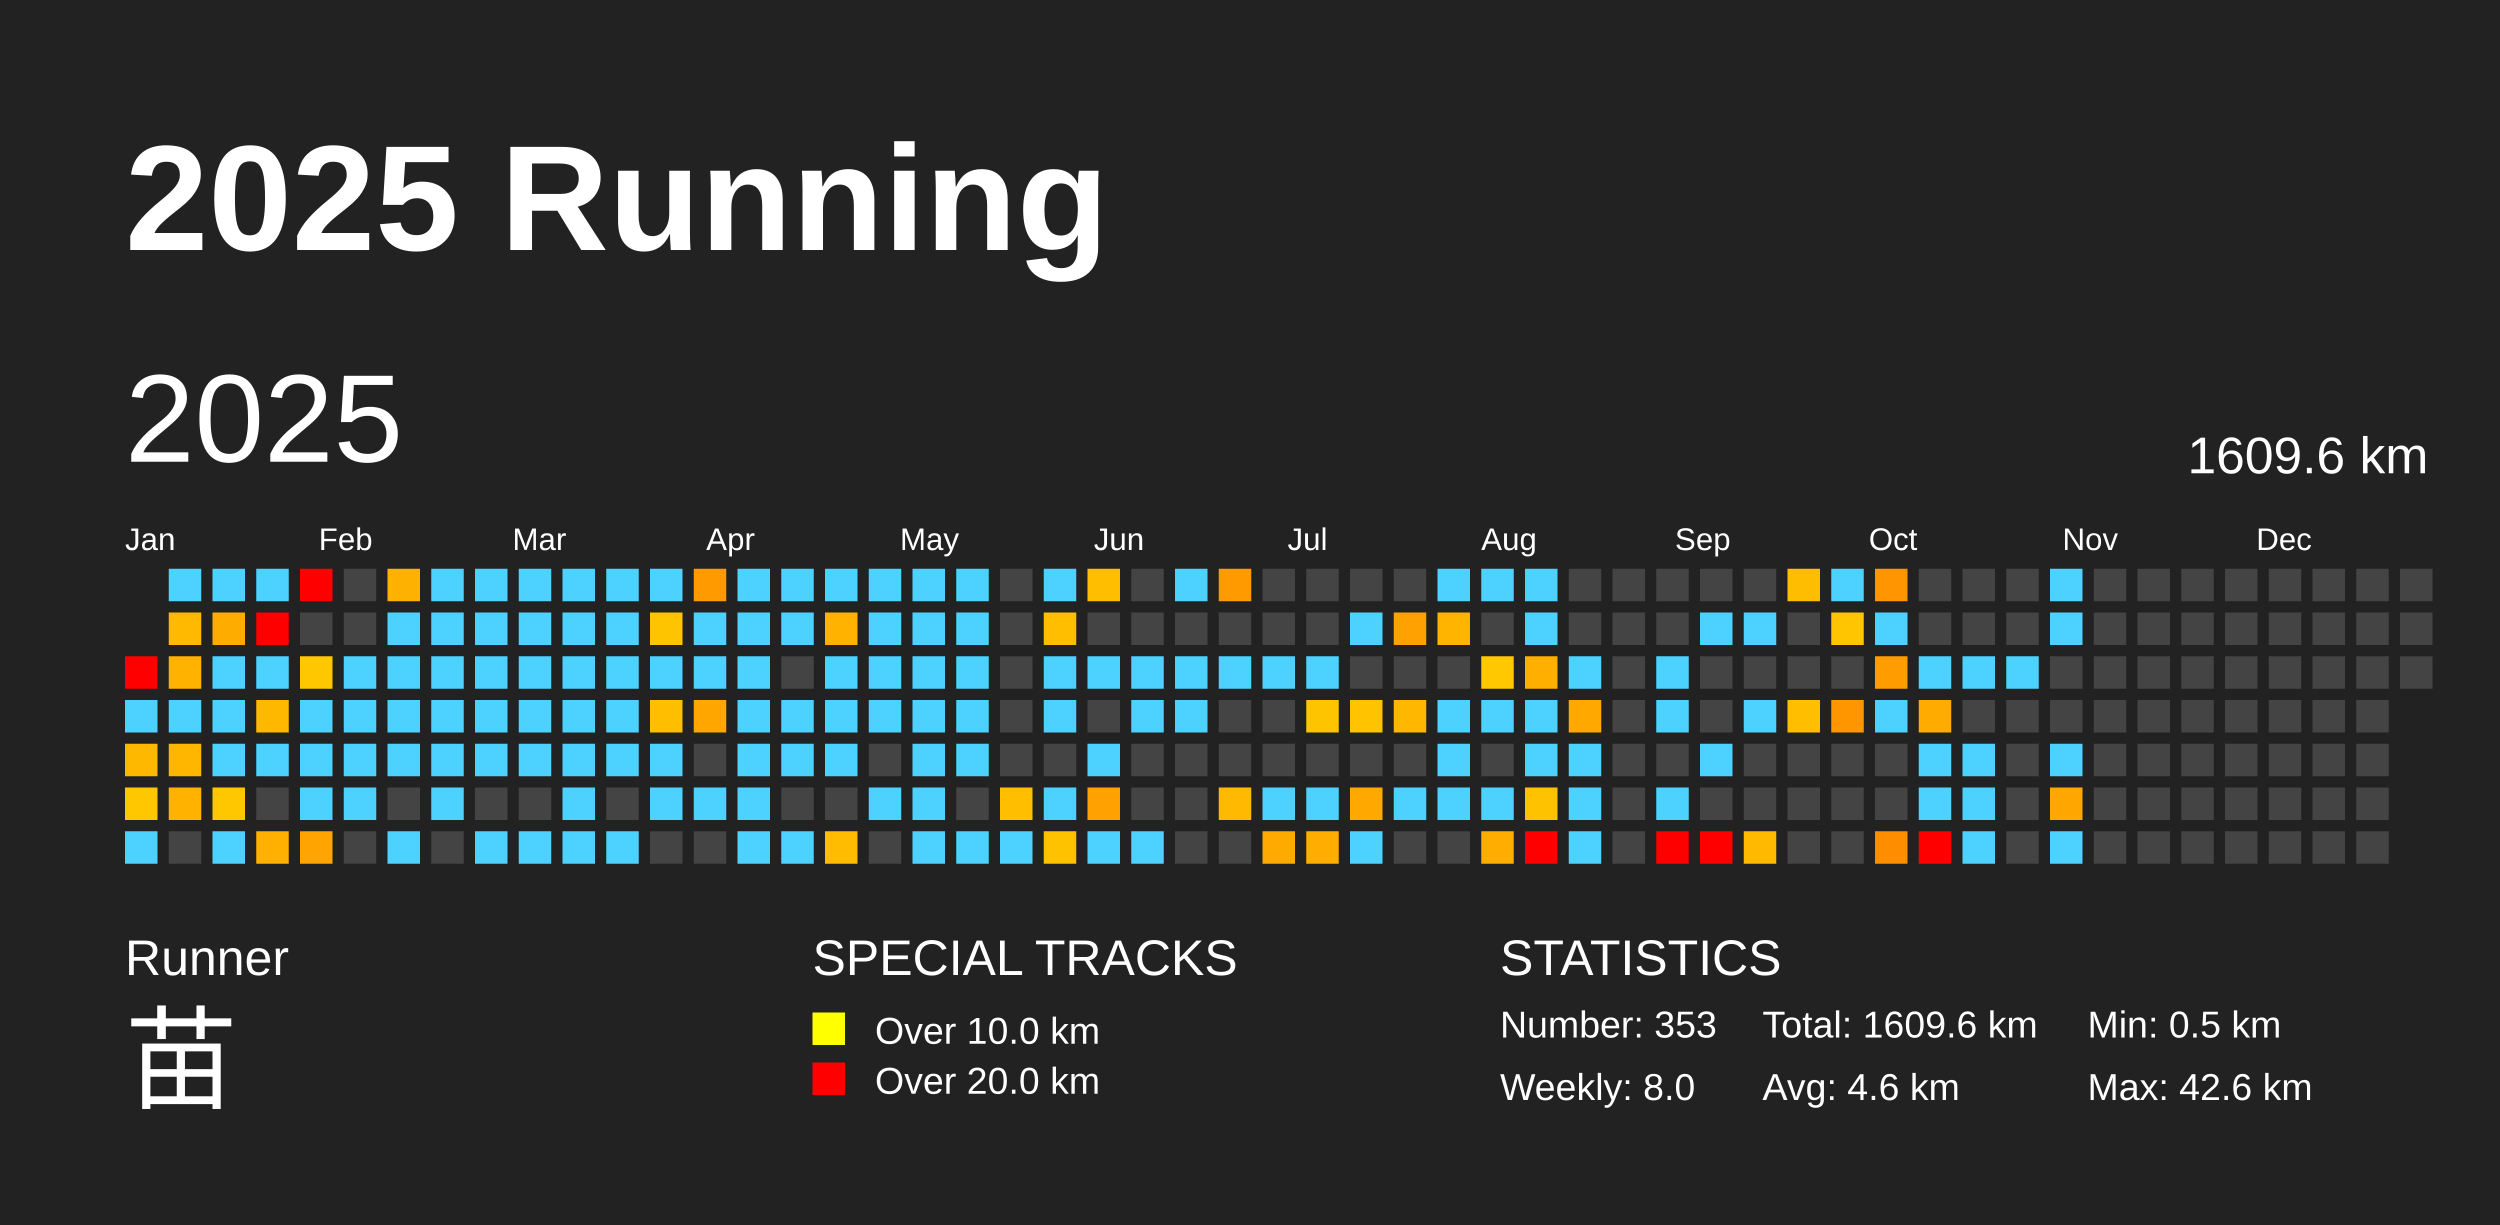
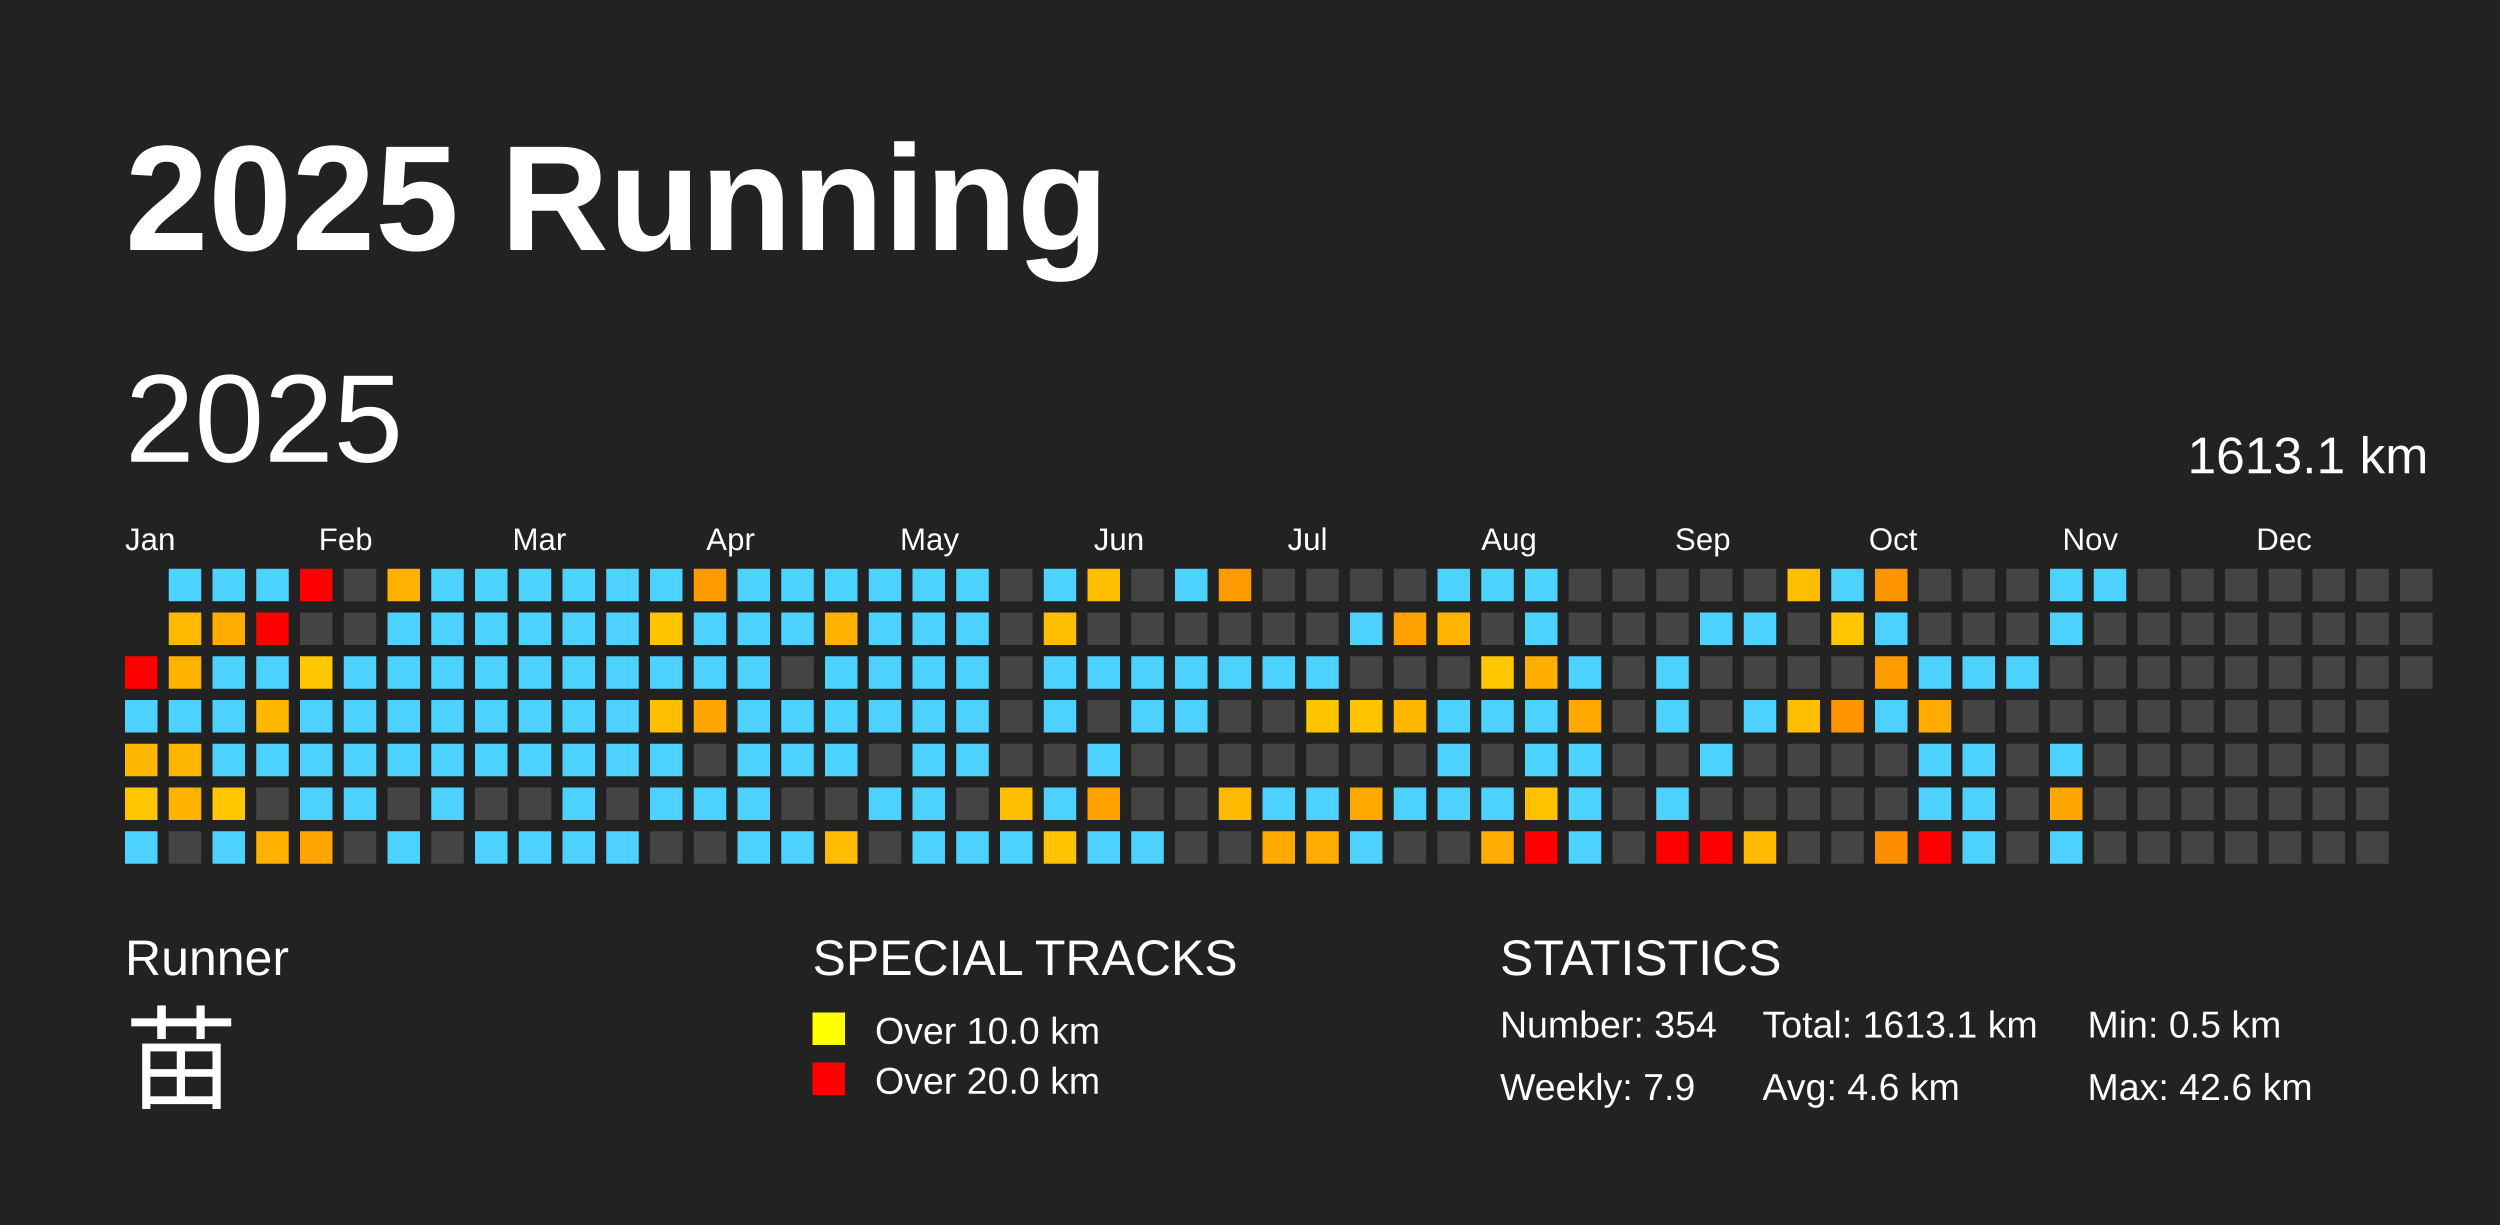
<svg xmlns="http://www.w3.org/2000/svg" baseProfile="full" height="98mm" version="1.1" viewBox="0,0,200,98" width="200mm">
  <defs />
  <rect fill="#222222" height="98" width="200" x="0" y="0" />
  <text fill="#FFFFFF" style="font-size:12px; font-family:Arial; font-weight:bold;" x="10" y="20">2025 Running</text>
  <text fill="#FFFFFF" style="font-size:4px; font-family:Arial" x="10" y="78">Runner</text>
  <text fill="#FFFFFF" style="font-size:9px; font-family:Arial" x="10" y="88">苗</text>
  <text fill="#FFFFFF" style="font-size:4px; font-family:Arial" x="65" y="78">SPECIAL TRACKS</text>
  <rect fill="yellow" height="2.6" width="2.6" x="65" y="81" />
  <text fill="#FFFFFF" style="font-size:3px; font-family:Arial" x="70" y="83.5">Over 10.0 km</text>
  <rect fill="red" height="2.6" width="2.6" x="65" y="85" />
  <text fill="#FFFFFF" style="font-size:3px; font-family:Arial" x="70" y="87.5">Over 20.0 km</text>
  <text fill="#FFFFFF" style="font-size:4px; font-family:Arial" x="120" y="78">STATISTICS</text>
-   <text fill="#FFFFFF" style="font-size:3px; font-family:Arial" x="120" y="83">Number: 353</text>
-   <text fill="#FFFFFF" style="font-size:3px; font-family:Arial" x="120" y="88">Weekly: 8.0</text>
-   <text fill="#FFFFFF" style="font-size:3px; font-family:Arial" x="141" y="83">Total: 1609.6 km</text>
+   <text fill="#FFFFFF" style="font-size:3px; font-family:Arial" x="120" y="83">Number: 354</text>
+   <text fill="#FFFFFF" style="font-size:3px; font-family:Arial" x="120" y="88">Weekly: 7.9</text>
+   <text fill="#FFFFFF" style="font-size:3px; font-family:Arial" x="141" y="83">Total: 1613.1 km</text>
  <text fill="#FFFFFF" style="font-size:3px; font-family:Arial" x="141" y="88">Avg: 4.6 km</text>
  <text fill="#FFFFFF" style="font-size:3px; font-family:Arial" x="167" y="83">Min: 0.5 km</text>
  <text fill="#FFFFFF" style="font-size:3px; font-family:Arial" x="167" y="88">Max: 42.6 km</text>
  <text dominant-baseline="hanging" fill="#FFFFFF" style="font-size:10.0px; font-family:Arial;" x="10" y="30">2025</text>
-   <text dominant-baseline="hanging" fill="#FFFFFF" style="font-size:4.125px; font-family:Arial;" x="175" y="35">1609.6 km</text>
+   <text dominant-baseline="hanging" fill="#FFFFFF" style="font-size:4.125px; font-family:Arial;" x="175" y="35">1613.1 km</text>
  <text fill="#FFFFFF" style="font-size:2.5px; font-family:Arial" x="10.0" y="44">Jan</text>
  <text fill="#FFFFFF" style="font-size:2.5px; font-family:Arial" x="25.5" y="44">Feb</text>
  <text fill="#FFFFFF" style="font-size:2.5px; font-family:Arial" x="41.0" y="44">Mar</text>
  <text fill="#FFFFFF" style="font-size:2.5px; font-family:Arial" x="56.5" y="44">Apr</text>
  <text fill="#FFFFFF" style="font-size:2.5px; font-family:Arial" x="72.0" y="44">May</text>
  <text fill="#FFFFFF" style="font-size:2.5px; font-family:Arial" x="87.5" y="44">Jun</text>
  <text fill="#FFFFFF" style="font-size:2.5px; font-family:Arial" x="103.0" y="44">Jul</text>
  <text fill="#FFFFFF" style="font-size:2.5px; font-family:Arial" x="118.5" y="44">Aug</text>
  <text fill="#FFFFFF" style="font-size:2.5px; font-family:Arial" x="134.0" y="44">Sep</text>
  <text fill="#FFFFFF" style="font-size:2.5px; font-family:Arial" x="149.5" y="44">Oct</text>
  <text fill="#FFFFFF" style="font-size:2.5px; font-family:Arial" x="165.0" y="44">Nov</text>
  <text fill="#FFFFFF" style="font-size:2.5px; font-family:Arial" x="180.5" y="44">Dec</text>
  <rect fill="red" height="2.6" width="2.6" x="10.0" y="52.5" />
  <rect fill="#4dd2ff" height="2.6" width="2.6" x="10.0" y="56.0" />
  <rect fill="#ffb800" height="2.6" width="2.6" x="10.0" y="59.5" />
  <rect fill="#ffc700" height="2.6" width="2.6" x="10.0" y="63.0" />
  <rect fill="#4dd2ff" height="2.6" width="2.6" x="10.0" y="66.5" />
  <rect fill="#4dd2ff" height="2.6" width="2.6" x="13.5" y="45.5" />
  <rect fill="#ffb900" height="2.6" width="2.6" x="13.5" y="49.0" />
  <rect fill="#ffb200" height="2.6" width="2.6" x="13.5" y="52.5" />
  <rect fill="#4dd2ff" height="2.6" width="2.6" x="13.5" y="56.0" />
  <rect fill="#ffb600" height="2.6" width="2.6" x="13.5" y="59.5" />
  <rect fill="#ffb300" height="2.6" width="2.6" x="13.5" y="63.0" />
  <rect fill="#444444" height="2.6" width="2.6" x="13.5" y="66.5" />
  <rect fill="#4dd2ff" height="2.6" width="2.6" x="17.0" y="45.5" />
  <rect fill="#ffac00" height="2.6" width="2.6" x="17.0" y="49.0" />
  <rect fill="#4dd2ff" height="2.6" width="2.6" x="17.0" y="52.5" />
  <rect fill="#4dd2ff" height="2.6" width="2.6" x="17.0" y="56.0" />
  <rect fill="#4dd2ff" height="2.6" width="2.6" x="17.0" y="59.5" />
  <rect fill="#ffc700" height="2.6" width="2.6" x="17.0" y="63.0" />
  <rect fill="#4dd2ff" height="2.6" width="2.6" x="17.0" y="66.5" />
  <rect fill="#4dd2ff" height="2.6" width="2.6" x="20.5" y="45.5" />
  <rect fill="red" height="2.6" width="2.6" x="20.5" y="49.0" />
  <rect fill="#4dd2ff" height="2.6" width="2.6" x="20.5" y="52.5" />
  <rect fill="#ffb800" height="2.6" width="2.6" x="20.5" y="56.0" />
  <rect fill="#4dd2ff" height="2.6" width="2.6" x="20.5" y="59.5" />
  <rect fill="#444444" height="2.6" width="2.6" x="20.5" y="63.0" />
  <rect fill="#ffb000" height="2.6" width="2.6" x="20.5" y="66.5" />
  <rect fill="red" height="2.6" width="2.6" x="24.0" y="45.5" />
  <rect fill="#444444" height="2.6" width="2.6" x="24.0" y="49.0" />
  <rect fill="#ffc700" height="2.6" width="2.6" x="24.0" y="52.5" />
  <rect fill="#4dd2ff" height="2.6" width="2.6" x="24.0" y="56.0" />
  <rect fill="#4dd2ff" height="2.6" width="2.6" x="24.0" y="59.5" />
  <rect fill="#4dd2ff" height="2.6" width="2.6" x="24.0" y="63.0" />
  <rect fill="#ffa400" height="2.6" width="2.6" x="24.0" y="66.5" />
  <rect fill="#444444" height="2.6" width="2.6" x="27.5" y="45.5" />
  <rect fill="#444444" height="2.6" width="2.6" x="27.5" y="49.0" />
  <rect fill="#4dd2ff" height="2.6" width="2.6" x="27.5" y="52.5" />
  <rect fill="#4dd2ff" height="2.6" width="2.6" x="27.5" y="56.0" />
  <rect fill="#4dd2ff" height="2.6" width="2.6" x="27.5" y="59.5" />
  <rect fill="#4dd2ff" height="2.6" width="2.6" x="27.5" y="63.0" />
  <rect fill="#444444" height="2.6" width="2.6" x="27.5" y="66.5" />
  <rect fill="#ffb100" height="2.6" width="2.6" x="31.0" y="45.5" />
  <rect fill="#4dd2ff" height="2.6" width="2.6" x="31.0" y="49.0" />
  <rect fill="#4dd2ff" height="2.6" width="2.6" x="31.0" y="52.5" />
  <rect fill="#4dd2ff" height="2.6" width="2.6" x="31.0" y="56.0" />
  <rect fill="#4dd2ff" height="2.6" width="2.6" x="31.0" y="59.5" />
  <rect fill="#444444" height="2.6" width="2.6" x="31.0" y="63.0" />
  <rect fill="#4dd2ff" height="2.6" width="2.6" x="31.0" y="66.5" />
  <rect fill="#4dd2ff" height="2.6" width="2.6" x="34.5" y="45.5" />
  <rect fill="#4dd2ff" height="2.6" width="2.6" x="34.5" y="49.0" />
  <rect fill="#4dd2ff" height="2.6" width="2.6" x="34.5" y="52.5" />
  <rect fill="#4dd2ff" height="2.6" width="2.6" x="34.5" y="56.0" />
  <rect fill="#4dd2ff" height="2.6" width="2.6" x="34.5" y="59.5" />
  <rect fill="#4dd2ff" height="2.6" width="2.6" x="34.5" y="63.0" />
  <rect fill="#444444" height="2.6" width="2.6" x="34.5" y="66.5" />
  <rect fill="#4dd2ff" height="2.6" width="2.6" x="38.0" y="45.5" />
  <rect fill="#4dd2ff" height="2.6" width="2.6" x="38.0" y="49.0" />
  <rect fill="#4dd2ff" height="2.6" width="2.6" x="38.0" y="52.5" />
  <rect fill="#4dd2ff" height="2.6" width="2.6" x="38.0" y="56.0" />
  <rect fill="#4dd2ff" height="2.6" width="2.6" x="38.0" y="59.5" />
  <rect fill="#444444" height="2.6" width="2.6" x="38.0" y="63.0" />
  <rect fill="#4dd2ff" height="2.6" width="2.6" x="38.0" y="66.5" />
  <rect fill="#4dd2ff" height="2.6" width="2.6" x="41.5" y="45.5" />
  <rect fill="#4dd2ff" height="2.6" width="2.6" x="41.5" y="49.0" />
  <rect fill="#4dd2ff" height="2.6" width="2.6" x="41.5" y="52.5" />
  <rect fill="#4dd2ff" height="2.6" width="2.6" x="41.5" y="56.0" />
  <rect fill="#4dd2ff" height="2.6" width="2.6" x="41.5" y="59.5" />
  <rect fill="#444444" height="2.6" width="2.6" x="41.5" y="63.0" />
  <rect fill="#4dd2ff" height="2.6" width="2.6" x="41.5" y="66.5" />
  <rect fill="#4dd2ff" height="2.6" width="2.6" x="45.0" y="45.5" />
  <rect fill="#4dd2ff" height="2.6" width="2.6" x="45.0" y="49.0" />
  <rect fill="#4dd2ff" height="2.6" width="2.6" x="45.0" y="52.5" />
  <rect fill="#4dd2ff" height="2.6" width="2.6" x="45.0" y="56.0" />
  <rect fill="#4dd2ff" height="2.6" width="2.6" x="45.0" y="59.5" />
  <rect fill="#4dd2ff" height="2.6" width="2.6" x="45.0" y="63.0" />
  <rect fill="#4dd2ff" height="2.6" width="2.6" x="45.0" y="66.5" />
  <rect fill="#4dd2ff" height="2.6" width="2.6" x="48.5" y="45.5" />
  <rect fill="#4dd2ff" height="2.6" width="2.6" x="48.5" y="49.0" />
  <rect fill="#4dd2ff" height="2.6" width="2.6" x="48.5" y="52.5" />
  <rect fill="#4dd2ff" height="2.6" width="2.6" x="48.5" y="56.0" />
  <rect fill="#4dd2ff" height="2.6" width="2.6" x="48.5" y="59.5" />
  <rect fill="#444444" height="2.6" width="2.6" x="48.5" y="63.0" />
  <rect fill="#4dd2ff" height="2.6" width="2.6" x="48.5" y="66.5" />
  <rect fill="#4dd2ff" height="2.6" width="2.6" x="52.0" y="45.5" />
  <rect fill="#ffc400" height="2.6" width="2.6" x="52.0" y="49.0" />
  <rect fill="#4dd2ff" height="2.6" width="2.6" x="52.0" y="52.5" />
  <rect fill="#ffbe00" height="2.6" width="2.6" x="52.0" y="56.0" />
  <rect fill="#4dd2ff" height="2.6" width="2.6" x="52.0" y="59.5" />
  <rect fill="#4dd2ff" height="2.6" width="2.6" x="52.0" y="63.0" />
  <rect fill="#444444" height="2.6" width="2.6" x="52.0" y="66.5" />
  <rect fill="#ff9b00" height="2.6" width="2.6" x="55.5" y="45.5" />
  <rect fill="#4dd2ff" height="2.6" width="2.6" x="55.5" y="49.0" />
  <rect fill="#4dd2ff" height="2.6" width="2.6" x="55.5" y="52.5" />
  <rect fill="#ffa700" height="2.6" width="2.6" x="55.5" y="56.0" />
  <rect fill="#444444" height="2.6" width="2.6" x="55.5" y="59.5" />
  <rect fill="#4dd2ff" height="2.6" width="2.6" x="55.5" y="63.0" />
  <rect fill="#444444" height="2.6" width="2.6" x="55.5" y="66.5" />
  <rect fill="#4dd2ff" height="2.6" width="2.6" x="59.0" y="45.5" />
  <rect fill="#4dd2ff" height="2.6" width="2.6" x="59.0" y="49.0" />
  <rect fill="#4dd2ff" height="2.6" width="2.6" x="59.0" y="52.5" />
  <rect fill="#4dd2ff" height="2.6" width="2.6" x="59.0" y="56.0" />
  <rect fill="#4dd2ff" height="2.6" width="2.6" x="59.0" y="59.5" />
  <rect fill="#4dd2ff" height="2.6" width="2.6" x="59.0" y="63.0" />
  <rect fill="#4dd2ff" height="2.6" width="2.6" x="59.0" y="66.5" />
  <rect fill="#4dd2ff" height="2.6" width="2.6" x="62.5" y="45.5" />
  <rect fill="#4dd2ff" height="2.6" width="2.6" x="62.5" y="49.0" />
  <rect fill="#444444" height="2.6" width="2.6" x="62.5" y="52.5" />
  <rect fill="#4dd2ff" height="2.6" width="2.6" x="62.5" y="56.0" />
  <rect fill="#4dd2ff" height="2.6" width="2.6" x="62.5" y="59.5" />
  <rect fill="#444444" height="2.6" width="2.6" x="62.5" y="63.0" />
  <rect fill="#4dd2ff" height="2.6" width="2.6" x="62.5" y="66.5" />
  <rect fill="#4dd2ff" height="2.6" width="2.6" x="66.0" y="45.5" />
  <rect fill="#ffb300" height="2.6" width="2.6" x="66.0" y="49.0" />
  <rect fill="#4dd2ff" height="2.6" width="2.6" x="66.0" y="52.5" />
  <rect fill="#4dd2ff" height="2.6" width="2.6" x="66.0" y="56.0" />
  <rect fill="#4dd2ff" height="2.6" width="2.6" x="66.0" y="59.5" />
  <rect fill="#444444" height="2.6" width="2.6" x="66.0" y="63.0" />
  <rect fill="#ffbc00" height="2.6" width="2.6" x="66.0" y="66.5" />
  <rect fill="#4dd2ff" height="2.6" width="2.6" x="69.5" y="45.5" />
  <rect fill="#4dd2ff" height="2.6" width="2.6" x="69.5" y="49.0" />
  <rect fill="#4dd2ff" height="2.6" width="2.6" x="69.5" y="52.5" />
  <rect fill="#4dd2ff" height="2.6" width="2.6" x="69.5" y="56.0" />
  <rect fill="#444444" height="2.6" width="2.6" x="69.5" y="59.5" />
  <rect fill="#4dd2ff" height="2.6" width="2.6" x="69.5" y="63.0" />
  <rect fill="#444444" height="2.6" width="2.6" x="69.5" y="66.5" />
  <rect fill="#4dd2ff" height="2.6" width="2.6" x="73.0" y="45.5" />
  <rect fill="#4dd2ff" height="2.6" width="2.6" x="73.0" y="49.0" />
  <rect fill="#4dd2ff" height="2.6" width="2.6" x="73.0" y="52.5" />
  <rect fill="#4dd2ff" height="2.6" width="2.6" x="73.0" y="56.0" />
  <rect fill="#4dd2ff" height="2.6" width="2.6" x="73.0" y="59.5" />
  <rect fill="#4dd2ff" height="2.6" width="2.6" x="73.0" y="63.0" />
  <rect fill="#4dd2ff" height="2.6" width="2.6" x="73.0" y="66.5" />
  <rect fill="#4dd2ff" height="2.6" width="2.6" x="76.5" y="45.5" />
  <rect fill="#4dd2ff" height="2.6" width="2.6" x="76.5" y="49.0" />
  <rect fill="#4dd2ff" height="2.6" width="2.6" x="76.5" y="52.5" />
  <rect fill="#4dd2ff" height="2.6" width="2.6" x="76.5" y="56.0" />
  <rect fill="#4dd2ff" height="2.6" width="2.6" x="76.5" y="59.5" />
  <rect fill="#444444" height="2.6" width="2.6" x="76.5" y="63.0" />
  <rect fill="#4dd2ff" height="2.6" width="2.6" x="76.5" y="66.5" />
  <rect fill="#444444" height="2.6" width="2.6" x="80.0" y="45.5" />
  <rect fill="#444444" height="2.6" width="2.6" x="80.0" y="49.0" />
  <rect fill="#444444" height="2.6" width="2.6" x="80.0" y="52.5" />
  <rect fill="#444444" height="2.6" width="2.6" x="80.0" y="56.0" />
  <rect fill="#444444" height="2.6" width="2.6" x="80.0" y="59.5" />
  <rect fill="#ffbe00" height="2.6" width="2.6" x="80.0" y="63.0" />
  <rect fill="#4dd2ff" height="2.6" width="2.6" x="80.0" y="66.5" />
  <rect fill="#4dd2ff" height="2.6" width="2.6" x="83.5" y="45.5" />
  <rect fill="#ffbe00" height="2.6" width="2.6" x="83.5" y="49.0" />
  <rect fill="#4dd2ff" height="2.6" width="2.6" x="83.5" y="52.5" />
  <rect fill="#4dd2ff" height="2.6" width="2.6" x="83.5" y="56.0" />
  <rect fill="#444444" height="2.6" width="2.6" x="83.5" y="59.5" />
  <rect fill="#4dd2ff" height="2.6" width="2.6" x="83.5" y="63.0" />
  <rect fill="#ffc200" height="2.6" width="2.6" x="83.5" y="66.5" />
  <rect fill="#ffbf00" height="2.6" width="2.6" x="87.0" y="45.5" />
  <rect fill="#444444" height="2.6" width="2.6" x="87.0" y="49.0" />
  <rect fill="#4dd2ff" height="2.6" width="2.6" x="87.0" y="52.5" />
  <rect fill="#444444" height="2.6" width="2.6" x="87.0" y="56.0" />
  <rect fill="#4dd2ff" height="2.6" width="2.6" x="87.0" y="59.5" />
  <rect fill="#ffa100" height="2.6" width="2.6" x="87.0" y="63.0" />
  <rect fill="#4dd2ff" height="2.6" width="2.6" x="87.0" y="66.5" />
  <rect fill="#444444" height="2.6" width="2.6" x="90.5" y="45.5" />
  <rect fill="#444444" height="2.6" width="2.6" x="90.5" y="49.0" />
  <rect fill="#4dd2ff" height="2.6" width="2.6" x="90.5" y="52.5" />
  <rect fill="#4dd2ff" height="2.6" width="2.6" x="90.5" y="56.0" />
  <rect fill="#444444" height="2.6" width="2.6" x="90.5" y="59.5" />
  <rect fill="#444444" height="2.6" width="2.6" x="90.5" y="63.0" />
  <rect fill="#4dd2ff" height="2.6" width="2.6" x="90.5" y="66.5" />
  <rect fill="#4dd2ff" height="2.6" width="2.6" x="94.0" y="45.5" />
  <rect fill="#444444" height="2.6" width="2.6" x="94.0" y="49.0" />
  <rect fill="#4dd2ff" height="2.6" width="2.6" x="94.0" y="52.5" />
  <rect fill="#4dd2ff" height="2.6" width="2.6" x="94.0" y="56.0" />
  <rect fill="#444444" height="2.6" width="2.6" x="94.0" y="59.5" />
  <rect fill="#444444" height="2.6" width="2.6" x="94.0" y="63.0" />
  <rect fill="#444444" height="2.6" width="2.6" x="94.0" y="66.5" />
  <rect fill="#ff9b00" height="2.6" width="2.6" x="97.5" y="45.5" />
  <rect fill="#444444" height="2.6" width="2.6" x="97.5" y="49.0" />
  <rect fill="#4dd2ff" height="2.6" width="2.6" x="97.5" y="52.5" />
  <rect fill="#444444" height="2.6" width="2.6" x="97.5" y="56.0" />
  <rect fill="#444444" height="2.6" width="2.6" x="97.5" y="59.5" />
  <rect fill="#ffb900" height="2.6" width="2.6" x="97.5" y="63.0" />
  <rect fill="#444444" height="2.6" width="2.6" x="97.5" y="66.5" />
  <rect fill="#444444" height="2.6" width="2.6" x="101.0" y="45.5" />
  <rect fill="#444444" height="2.6" width="2.6" x="101.0" y="49.0" />
  <rect fill="#4dd2ff" height="2.6" width="2.6" x="101.0" y="52.5" />
  <rect fill="#444444" height="2.6" width="2.6" x="101.0" y="56.0" />
  <rect fill="#444444" height="2.6" width="2.6" x="101.0" y="59.5" />
  <rect fill="#4dd2ff" height="2.6" width="2.6" x="101.0" y="63.0" />
  <rect fill="#ffaa00" height="2.6" width="2.6" x="101.0" y="66.5" />
  <rect fill="#444444" height="2.6" width="2.6" x="104.5" y="45.5" />
  <rect fill="#444444" height="2.6" width="2.6" x="104.5" y="49.0" />
  <rect fill="#4dd2ff" height="2.6" width="2.6" x="104.5" y="52.5" />
  <rect fill="#ffc400" height="2.6" width="2.6" x="104.5" y="56.0" />
  <rect fill="#444444" height="2.6" width="2.6" x="104.5" y="59.5" />
  <rect fill="#4dd2ff" height="2.6" width="2.6" x="104.5" y="63.0" />
  <rect fill="#ffad00" height="2.6" width="2.6" x="104.5" y="66.5" />
  <rect fill="#444444" height="2.6" width="2.6" x="108.0" y="45.5" />
  <rect fill="#4dd2ff" height="2.6" width="2.6" x="108.0" y="49.0" />
  <rect fill="#444444" height="2.6" width="2.6" x="108.0" y="52.5" />
  <rect fill="#ffc300" height="2.6" width="2.6" x="108.0" y="56.0" />
  <rect fill="#444444" height="2.6" width="2.6" x="108.0" y="59.5" />
  <rect fill="#ffa800" height="2.6" width="2.6" x="108.0" y="63.0" />
  <rect fill="#4dd2ff" height="2.6" width="2.6" x="108.0" y="66.5" />
  <rect fill="#444444" height="2.6" width="2.6" x="111.5" y="45.5" />
  <rect fill="#ffa100" height="2.6" width="2.6" x="111.5" y="49.0" />
  <rect fill="#444444" height="2.6" width="2.6" x="111.5" y="52.5" />
  <rect fill="#ffb700" height="2.6" width="2.6" x="111.5" y="56.0" />
  <rect fill="#444444" height="2.6" width="2.6" x="111.5" y="59.5" />
  <rect fill="#4dd2ff" height="2.6" width="2.6" x="111.5" y="63.0" />
  <rect fill="#444444" height="2.6" width="2.6" x="111.5" y="66.5" />
  <rect fill="#4dd2ff" height="2.6" width="2.6" x="115.0" y="45.5" />
  <rect fill="#ffb500" height="2.6" width="2.6" x="115.0" y="49.0" />
  <rect fill="#444444" height="2.6" width="2.6" x="115.0" y="52.5" />
  <rect fill="#4dd2ff" height="2.6" width="2.6" x="115.0" y="56.0" />
  <rect fill="#4dd2ff" height="2.6" width="2.6" x="115.0" y="59.5" />
  <rect fill="#4dd2ff" height="2.6" width="2.6" x="115.0" y="63.0" />
  <rect fill="#444444" height="2.6" width="2.6" x="115.0" y="66.5" />
  <rect fill="#4dd2ff" height="2.6" width="2.6" x="118.5" y="45.5" />
  <rect fill="#444444" height="2.6" width="2.6" x="118.5" y="49.0" />
  <rect fill="#ffc800" height="2.6" width="2.6" x="118.5" y="52.5" />
  <rect fill="#4dd2ff" height="2.6" width="2.6" x="118.5" y="56.0" />
  <rect fill="#444444" height="2.6" width="2.6" x="118.5" y="59.5" />
  <rect fill="#4dd2ff" height="2.6" width="2.6" x="118.5" y="63.0" />
  <rect fill="#ffad00" height="2.6" width="2.6" x="118.5" y="66.5" />
  <rect fill="#4dd2ff" height="2.6" width="2.6" x="122.0" y="45.5" />
  <rect fill="#4dd2ff" height="2.6" width="2.6" x="122.0" y="49.0" />
  <rect fill="#ffaf00" height="2.6" width="2.6" x="122.0" y="52.5" />
  <rect fill="#4dd2ff" height="2.6" width="2.6" x="122.0" y="56.0" />
  <rect fill="#4dd2ff" height="2.6" width="2.6" x="122.0" y="59.5" />
  <rect fill="#ffc200" height="2.6" width="2.6" x="122.0" y="63.0" />
  <rect fill="red" height="2.6" width="2.6" x="122.0" y="66.5" />
  <rect fill="#444444" height="2.6" width="2.6" x="125.5" y="45.5" />
  <rect fill="#444444" height="2.6" width="2.6" x="125.5" y="49.0" />
  <rect fill="#4dd2ff" height="2.6" width="2.6" x="125.5" y="52.5" />
  <rect fill="#ffa900" height="2.6" width="2.6" x="125.5" y="56.0" />
  <rect fill="#4dd2ff" height="2.6" width="2.6" x="125.5" y="59.5" />
  <rect fill="#4dd2ff" height="2.6" width="2.6" x="125.5" y="63.0" />
  <rect fill="#4dd2ff" height="2.6" width="2.6" x="125.5" y="66.5" />
  <rect fill="#444444" height="2.6" width="2.6" x="129.0" y="45.5" />
  <rect fill="#444444" height="2.6" width="2.6" x="129.0" y="49.0" />
  <rect fill="#444444" height="2.6" width="2.6" x="129.0" y="52.5" />
  <rect fill="#444444" height="2.6" width="2.6" x="129.0" y="56.0" />
  <rect fill="#444444" height="2.6" width="2.6" x="129.0" y="59.5" />
  <rect fill="#444444" height="2.6" width="2.6" x="129.0" y="63.0" />
  <rect fill="#444444" height="2.6" width="2.6" x="129.0" y="66.5" />
  <rect fill="#444444" height="2.6" width="2.6" x="132.5" y="45.5" />
  <rect fill="#444444" height="2.6" width="2.6" x="132.5" y="49.0" />
  <rect fill="#4dd2ff" height="2.6" width="2.6" x="132.5" y="52.5" />
  <rect fill="#4dd2ff" height="2.6" width="2.6" x="132.5" y="56.0" />
  <rect fill="#444444" height="2.6" width="2.6" x="132.5" y="59.5" />
  <rect fill="#4dd2ff" height="2.6" width="2.6" x="132.5" y="63.0" />
  <rect fill="red" height="2.6" width="2.6" x="132.5" y="66.5" />
  <rect fill="#444444" height="2.6" width="2.6" x="136.0" y="45.5" />
  <rect fill="#4dd2ff" height="2.6" width="2.6" x="136.0" y="49.0" />
  <rect fill="#444444" height="2.6" width="2.6" x="136.0" y="52.5" />
  <rect fill="#444444" height="2.6" width="2.6" x="136.0" y="56.0" />
  <rect fill="#4dd2ff" height="2.6" width="2.6" x="136.0" y="59.5" />
  <rect fill="#444444" height="2.6" width="2.6" x="136.0" y="63.0" />
  <rect fill="red" height="2.6" width="2.6" x="136.0" y="66.5" />
  <rect fill="#444444" height="2.6" width="2.6" x="139.5" y="45.5" />
  <rect fill="#4dd2ff" height="2.6" width="2.6" x="139.5" y="49.0" />
  <rect fill="#444444" height="2.6" width="2.6" x="139.5" y="52.5" />
  <rect fill="#4dd2ff" height="2.6" width="2.6" x="139.5" y="56.0" />
  <rect fill="#444444" height="2.6" width="2.6" x="139.5" y="59.5" />
  <rect fill="#444444" height="2.6" width="2.6" x="139.5" y="63.0" />
  <rect fill="#ffb900" height="2.6" width="2.6" x="139.5" y="66.5" />
  <rect fill="#ffbd00" height="2.6" width="2.6" x="143.0" y="45.5" />
  <rect fill="#444444" height="2.6" width="2.6" x="143.0" y="49.0" />
  <rect fill="#444444" height="2.6" width="2.6" x="143.0" y="52.5" />
  <rect fill="#ffbf00" height="2.6" width="2.6" x="143.0" y="56.0" />
  <rect fill="#444444" height="2.6" width="2.6" x="143.0" y="59.5" />
  <rect fill="#444444" height="2.6" width="2.6" x="143.0" y="63.0" />
  <rect fill="#444444" height="2.6" width="2.6" x="143.0" y="66.5" />
  <rect fill="#4dd2ff" height="2.6" width="2.6" x="146.5" y="45.5" />
  <rect fill="#ffc600" height="2.6" width="2.6" x="146.5" y="49.0" />
  <rect fill="#444444" height="2.6" width="2.6" x="146.5" y="52.5" />
  <rect fill="#ff9600" height="2.6" width="2.6" x="146.5" y="56.0" />
  <rect fill="#444444" height="2.6" width="2.6" x="146.5" y="59.5" />
  <rect fill="#444444" height="2.6" width="2.6" x="146.5" y="63.0" />
  <rect fill="#444444" height="2.6" width="2.6" x="146.5" y="66.5" />
  <rect fill="#ff9500" height="2.6" width="2.6" x="150.0" y="45.5" />
  <rect fill="#4dd2ff" height="2.6" width="2.6" x="150.0" y="49.0" />
  <rect fill="#ff9d00" height="2.6" width="2.6" x="150.0" y="52.5" />
  <rect fill="#4dd2ff" height="2.6" width="2.6" x="150.0" y="56.0" />
  <rect fill="#444444" height="2.6" width="2.6" x="150.0" y="59.5" />
  <rect fill="#444444" height="2.6" width="2.6" x="150.0" y="63.0" />
  <rect fill="#ff8d00" height="2.6" width="2.6" x="150.0" y="66.5" />
  <rect fill="#444444" height="2.6" width="2.6" x="153.5" y="45.5" />
  <rect fill="#444444" height="2.6" width="2.6" x="153.5" y="49.0" />
  <rect fill="#4dd2ff" height="2.6" width="2.6" x="153.5" y="52.5" />
  <rect fill="#ffab00" height="2.6" width="2.6" x="153.5" y="56.0" />
  <rect fill="#4dd2ff" height="2.6" width="2.6" x="153.5" y="59.5" />
  <rect fill="#4dd2ff" height="2.6" width="2.6" x="153.5" y="63.0" />
  <rect fill="red" height="2.6" width="2.6" x="153.5" y="66.5" />
  <rect fill="#444444" height="2.6" width="2.6" x="157.0" y="45.5" />
  <rect fill="#444444" height="2.6" width="2.6" x="157.0" y="49.0" />
  <rect fill="#4dd2ff" height="2.6" width="2.6" x="157.0" y="52.5" />
  <rect fill="#444444" height="2.6" width="2.6" x="157.0" y="56.0" />
  <rect fill="#4dd2ff" height="2.6" width="2.6" x="157.0" y="59.5" />
  <rect fill="#4dd2ff" height="2.6" width="2.6" x="157.0" y="63.0" />
  <rect fill="#4dd2ff" height="2.6" width="2.6" x="157.0" y="66.5" />
  <rect fill="#444444" height="2.6" width="2.6" x="160.5" y="45.5" />
  <rect fill="#444444" height="2.6" width="2.6" x="160.5" y="49.0" />
  <rect fill="#4dd2ff" height="2.6" width="2.6" x="160.5" y="52.5" />
  <rect fill="#444444" height="2.6" width="2.6" x="160.5" y="56.0" />
  <rect fill="#444444" height="2.6" width="2.6" x="160.5" y="59.5" />
  <rect fill="#444444" height="2.6" width="2.6" x="160.5" y="63.0" />
  <rect fill="#444444" height="2.6" width="2.6" x="160.5" y="66.5" />
  <rect fill="#4dd2ff" height="2.6" width="2.6" x="164.0" y="45.5" />
  <rect fill="#4dd2ff" height="2.6" width="2.6" x="164.0" y="49.0" />
  <rect fill="#444444" height="2.6" width="2.6" x="164.0" y="52.5" />
  <rect fill="#444444" height="2.6" width="2.6" x="164.0" y="56.0" />
  <rect fill="#4dd2ff" height="2.6" width="2.6" x="164.0" y="59.5" />
  <rect fill="#ffa600" height="2.6" width="2.6" x="164.0" y="63.0" />
  <rect fill="#4dd2ff" height="2.6" width="2.6" x="164.0" y="66.5" />
-   <rect fill="#444444" height="2.6" width="2.6" x="167.5" y="45.5" />
+   <rect fill="#4dd2ff" height="2.6" width="2.6" x="167.5" y="45.5" />
  <rect fill="#444444" height="2.6" width="2.6" x="167.5" y="49.0" />
  <rect fill="#444444" height="2.6" width="2.6" x="167.5" y="52.5" />
  <rect fill="#444444" height="2.6" width="2.6" x="167.5" y="56.0" />
  <rect fill="#444444" height="2.6" width="2.6" x="167.5" y="59.5" />
  <rect fill="#444444" height="2.6" width="2.6" x="167.5" y="63.0" />
  <rect fill="#444444" height="2.6" width="2.6" x="167.5" y="66.5" />
  <rect fill="#444444" height="2.6" width="2.6" x="171.0" y="45.5" />
  <rect fill="#444444" height="2.6" width="2.6" x="171.0" y="49.0" />
  <rect fill="#444444" height="2.6" width="2.6" x="171.0" y="52.5" />
  <rect fill="#444444" height="2.6" width="2.6" x="171.0" y="56.0" />
  <rect fill="#444444" height="2.6" width="2.6" x="171.0" y="59.5" />
  <rect fill="#444444" height="2.6" width="2.6" x="171.0" y="63.0" />
  <rect fill="#444444" height="2.6" width="2.6" x="171.0" y="66.5" />
  <rect fill="#444444" height="2.6" width="2.6" x="174.5" y="45.5" />
  <rect fill="#444444" height="2.6" width="2.6" x="174.5" y="49.0" />
  <rect fill="#444444" height="2.6" width="2.6" x="174.5" y="52.5" />
  <rect fill="#444444" height="2.6" width="2.6" x="174.5" y="56.0" />
  <rect fill="#444444" height="2.6" width="2.6" x="174.5" y="59.5" />
  <rect fill="#444444" height="2.6" width="2.6" x="174.5" y="63.0" />
  <rect fill="#444444" height="2.6" width="2.6" x="174.5" y="66.5" />
  <rect fill="#444444" height="2.6" width="2.6" x="178.0" y="45.5" />
  <rect fill="#444444" height="2.6" width="2.6" x="178.0" y="49.0" />
  <rect fill="#444444" height="2.6" width="2.6" x="178.0" y="52.5" />
  <rect fill="#444444" height="2.6" width="2.6" x="178.0" y="56.0" />
  <rect fill="#444444" height="2.6" width="2.6" x="178.0" y="59.5" />
  <rect fill="#444444" height="2.6" width="2.6" x="178.0" y="63.0" />
  <rect fill="#444444" height="2.6" width="2.6" x="178.0" y="66.5" />
  <rect fill="#444444" height="2.6" width="2.6" x="181.5" y="45.5" />
  <rect fill="#444444" height="2.6" width="2.6" x="181.5" y="49.0" />
  <rect fill="#444444" height="2.6" width="2.6" x="181.5" y="52.5" />
  <rect fill="#444444" height="2.6" width="2.6" x="181.5" y="56.0" />
  <rect fill="#444444" height="2.6" width="2.6" x="181.5" y="59.5" />
  <rect fill="#444444" height="2.6" width="2.6" x="181.5" y="63.0" />
  <rect fill="#444444" height="2.6" width="2.6" x="181.5" y="66.5" />
  <rect fill="#444444" height="2.6" width="2.6" x="185.0" y="45.5" />
  <rect fill="#444444" height="2.6" width="2.6" x="185.0" y="49.0" />
  <rect fill="#444444" height="2.6" width="2.6" x="185.0" y="52.5" />
  <rect fill="#444444" height="2.6" width="2.6" x="185.0" y="56.0" />
  <rect fill="#444444" height="2.6" width="2.6" x="185.0" y="59.5" />
  <rect fill="#444444" height="2.6" width="2.6" x="185.0" y="63.0" />
  <rect fill="#444444" height="2.6" width="2.6" x="185.0" y="66.5" />
  <rect fill="#444444" height="2.6" width="2.6" x="188.5" y="45.5" />
  <rect fill="#444444" height="2.6" width="2.6" x="188.5" y="49.0" />
  <rect fill="#444444" height="2.6" width="2.6" x="188.5" y="52.5" />
  <rect fill="#444444" height="2.6" width="2.6" x="188.5" y="56.0" />
  <rect fill="#444444" height="2.6" width="2.6" x="188.5" y="59.5" />
  <rect fill="#444444" height="2.6" width="2.6" x="188.5" y="63.0" />
  <rect fill="#444444" height="2.6" width="2.6" x="188.5" y="66.5" />
  <rect fill="#444444" height="2.6" width="2.6" x="192.0" y="45.5" />
  <rect fill="#444444" height="2.6" width="2.6" x="192.0" y="49.0" />
  <rect fill="#444444" height="2.6" width="2.6" x="192.0" y="52.5" />
</svg>
